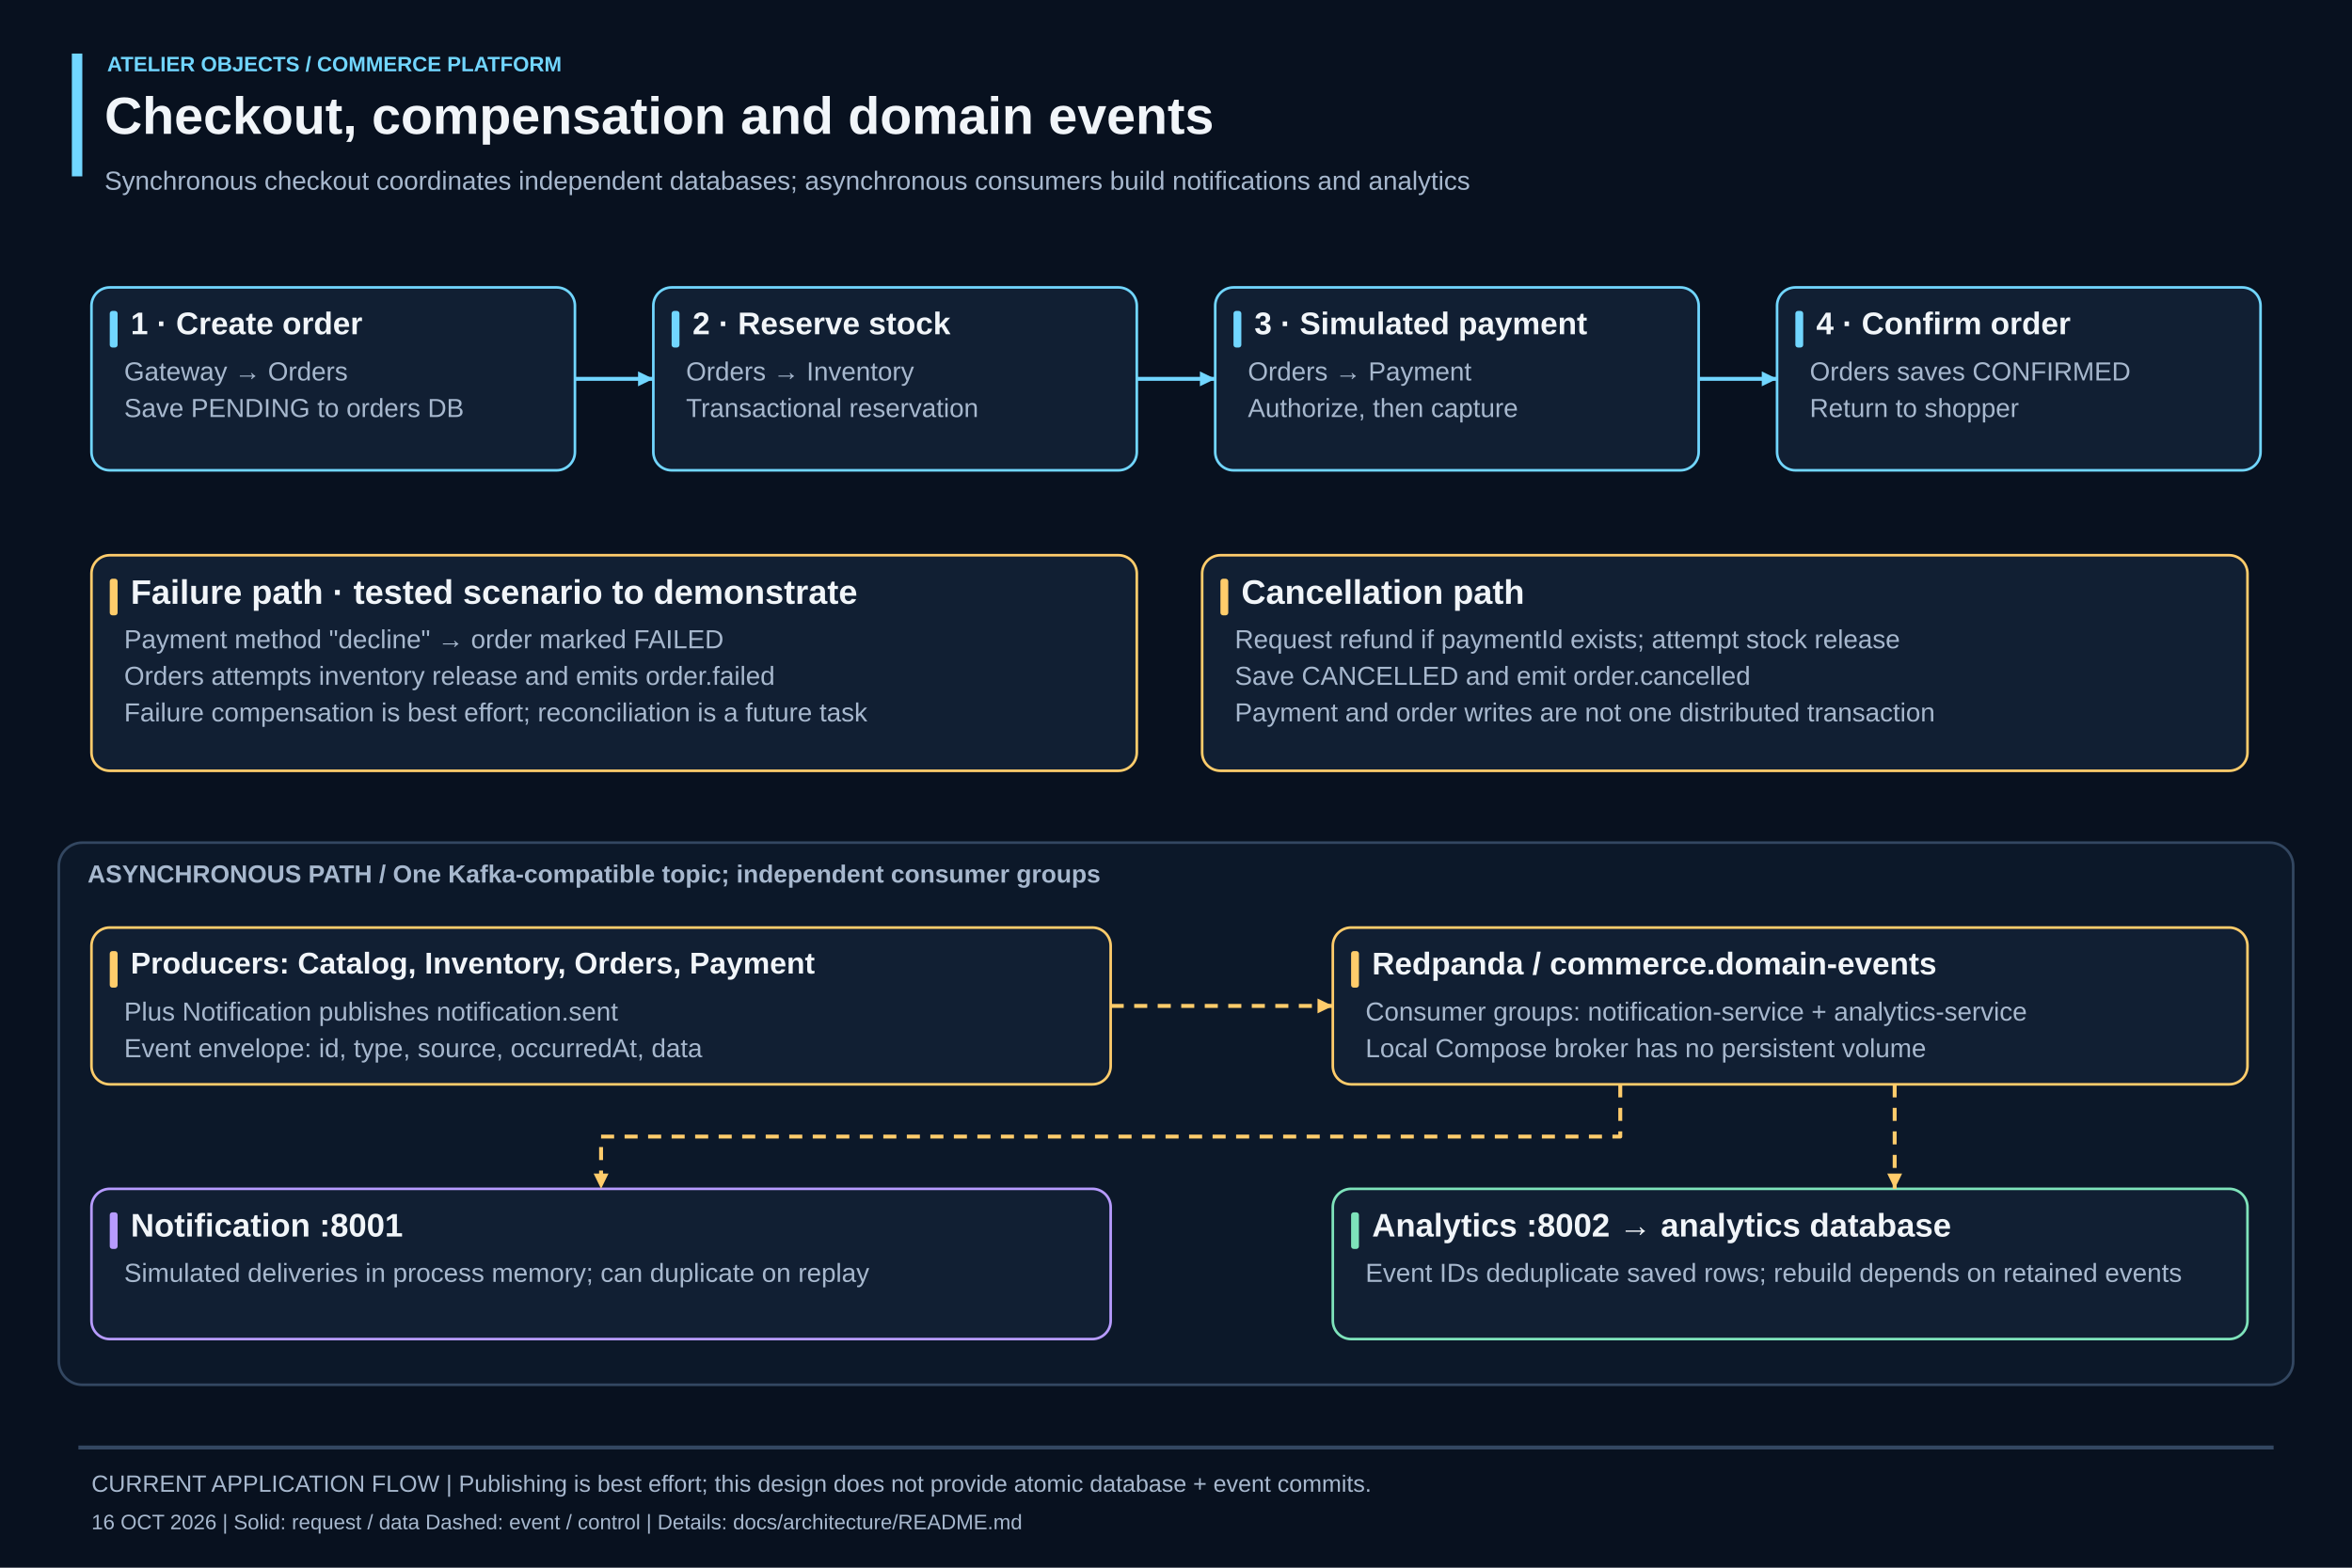
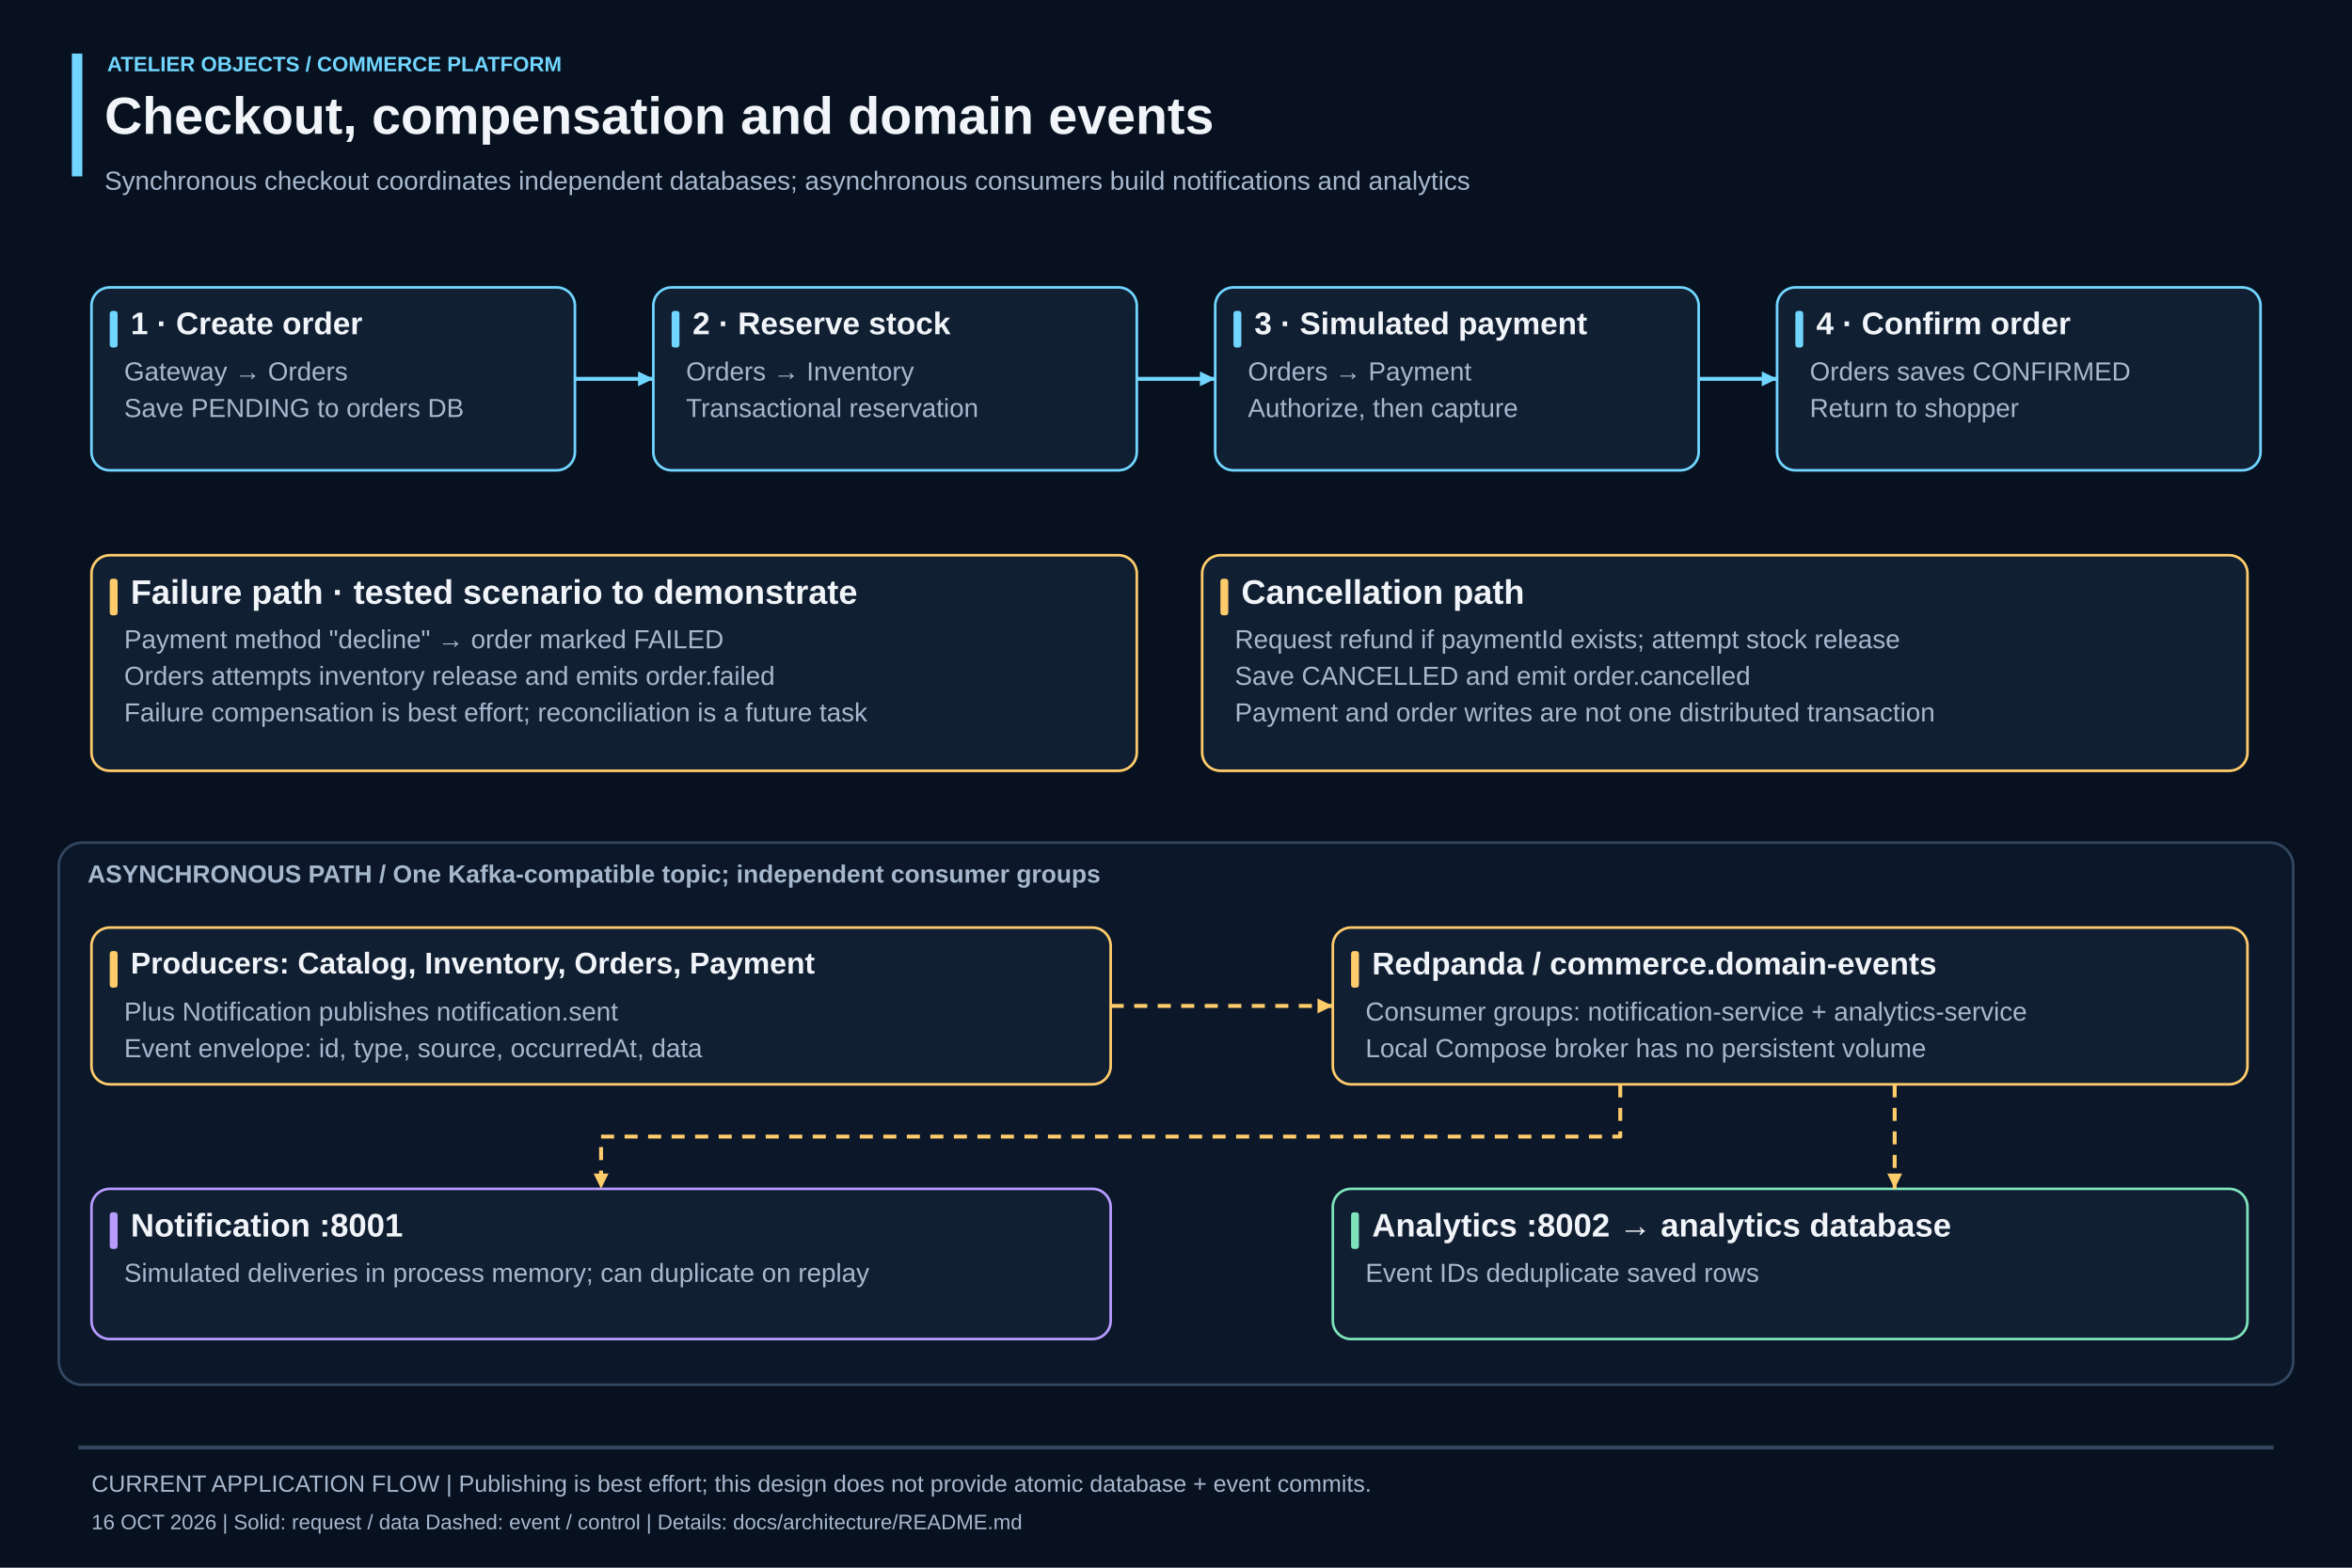
<svg xmlns="http://www.w3.org/2000/svg" width="1800" height="1200" viewBox="0 0 1800 1200" role="img" aria-labelledby="title desc">
  <rect width="1800" height="1200" fill="#08111f" />
  <rect x="56" y="42" width="6" height="92" rx="0" fill="#71d6ff" stroke="#71d6ff" stroke-width="2" />
  <text x="82" y="44" dominant-baseline="text-before-edge" font-family="Arial,DejaVu Sans,sans-serif" font-size="16" font-weight="700" fill="#71d6ff">ATELIER OBJECTS  /  COMMERCE PLATFORM</text>
  <text x="80" y="76" dominant-baseline="text-before-edge" font-family="Arial,DejaVu Sans,sans-serif" font-size="40" font-weight="700" fill="#f1f5f9">Checkout, compensation and domain events</text>
  <text x="80" y="132" dominant-baseline="text-before-edge" font-family="Arial,DejaVu Sans,sans-serif" font-size="20" font-weight="400" fill="#a7b8ce">Synchronous checkout coordinates independent databases; asynchronous consumers build notifications and analytics</text>
  <polyline points="60,1108 1740,1108" fill="none" stroke="#334761" stroke-width="3" stroke-linejoin="round" />
  <text x="70" y="1130" dominant-baseline="text-before-edge" font-family="Arial,DejaVu Sans,sans-serif" font-size="18" font-weight="400" fill="#a7b8ce">CURRENT APPLICATION FLOW  |  Publishing is best effort; this design does not provide atomic database + event commits.</text>
  <text x="70" y="1160" dominant-baseline="text-before-edge" font-family="Arial,DejaVu Sans,sans-serif" font-size="16" font-weight="400" fill="#a7b8ce">16 OCT 2026  |  Solid: request / data   Dashed: event / control   |  Details: docs/architecture/README.md</text>
  <rect x="70" y="220" width="370" height="140" rx="14" fill="#111f33" stroke="#71d6ff" stroke-width="2" />
  <rect x="85" y="239" width="4" height="26" rx="1" fill="#71d6ff" stroke="#71d6ff" stroke-width="2" />
  <text x="100" y="240" dominant-baseline="text-before-edge" font-family="Arial,DejaVu Sans,sans-serif" font-size="24" font-weight="700" fill="#f1f5f9">1 · Create order</text>
  <text x="95" y="278" dominant-baseline="text-before-edge" font-family="Arial,DejaVu Sans,sans-serif" font-size="20" font-weight="400" fill="#a7b8ce">Gateway → Orders</text>
  <text x="95" y="306" dominant-baseline="text-before-edge" font-family="Arial,DejaVu Sans,sans-serif" font-size="20" font-weight="400" fill="#a7b8ce">Save PENDING to orders DB</text>
  <rect x="500" y="220" width="370" height="140" rx="14" fill="#111f33" stroke="#71d6ff" stroke-width="2" />
  <rect x="515" y="239" width="4" height="26" rx="1" fill="#71d6ff" stroke="#71d6ff" stroke-width="2" />
  <text x="530" y="240" dominant-baseline="text-before-edge" font-family="Arial,DejaVu Sans,sans-serif" font-size="24" font-weight="700" fill="#f1f5f9">2 · Reserve stock</text>
  <text x="525" y="278" dominant-baseline="text-before-edge" font-family="Arial,DejaVu Sans,sans-serif" font-size="20" font-weight="400" fill="#a7b8ce">Orders → Inventory</text>
  <text x="525" y="306" dominant-baseline="text-before-edge" font-family="Arial,DejaVu Sans,sans-serif" font-size="20" font-weight="400" fill="#a7b8ce">Transactional reservation</text>
  <rect x="930" y="220" width="370" height="140" rx="14" fill="#111f33" stroke="#71d6ff" stroke-width="2" />
  <rect x="945" y="239" width="4" height="26" rx="1" fill="#71d6ff" stroke="#71d6ff" stroke-width="2" />
  <text x="960" y="240" dominant-baseline="text-before-edge" font-family="Arial,DejaVu Sans,sans-serif" font-size="24" font-weight="700" fill="#f1f5f9">3 · Simulated payment</text>
  <text x="955" y="278" dominant-baseline="text-before-edge" font-family="Arial,DejaVu Sans,sans-serif" font-size="20" font-weight="400" fill="#a7b8ce">Orders → Payment</text>
  <text x="955" y="306" dominant-baseline="text-before-edge" font-family="Arial,DejaVu Sans,sans-serif" font-size="20" font-weight="400" fill="#a7b8ce">Authorize, then capture</text>
  <rect x="1360" y="220" width="370" height="140" rx="14" fill="#111f33" stroke="#71d6ff" stroke-width="2" />
  <rect x="1375" y="239" width="4" height="26" rx="1" fill="#71d6ff" stroke="#71d6ff" stroke-width="2" />
  <text x="1390" y="240" dominant-baseline="text-before-edge" font-family="Arial,DejaVu Sans,sans-serif" font-size="24" font-weight="700" fill="#f1f5f9">4 · Confirm order</text>
  <text x="1385" y="278" dominant-baseline="text-before-edge" font-family="Arial,DejaVu Sans,sans-serif" font-size="20" font-weight="400" fill="#a7b8ce">Orders saves CONFIRMED</text>
  <text x="1385" y="306" dominant-baseline="text-before-edge" font-family="Arial,DejaVu Sans,sans-serif" font-size="20" font-weight="400" fill="#a7b8ce">Return to shopper</text>
  <polyline points="440,290 500,290" fill="none" stroke="#71d6ff" stroke-width="3" stroke-linejoin="round" />
  <polygon points="500.0,290.0 488.3,295.7 488.3,284.3" fill="#71d6ff" />
  <polyline points="870,290 930,290" fill="none" stroke="#71d6ff" stroke-width="3" stroke-linejoin="round" />
  <polygon points="930.0,290.0 918.3,295.7 918.3,284.3" fill="#71d6ff" />
  <polyline points="1300,290 1360,290" fill="none" stroke="#71d6ff" stroke-width="3" stroke-linejoin="round" />
  <polygon points="1360.0,290.0 1348.3,295.7 1348.3,284.3" fill="#71d6ff" />
  <rect x="70" y="425" width="800" height="165" rx="14" fill="#111f33" stroke="#ffcc6b" stroke-width="2" />
  <rect x="85" y="444" width="4" height="26" rx="1" fill="#ffcc6b" stroke="#ffcc6b" stroke-width="2" />
  <text x="100" y="445" dominant-baseline="text-before-edge" font-family="Arial,DejaVu Sans,sans-serif" font-size="26" font-weight="700" fill="#f1f5f9">Failure path · tested scenario to demonstrate</text>
  <text x="95" y="483" dominant-baseline="text-before-edge" font-family="Arial,DejaVu Sans,sans-serif" font-size="20" font-weight="400" fill="#a7b8ce">Payment method "decline" → order marked FAILED</text>
  <text x="95" y="511" dominant-baseline="text-before-edge" font-family="Arial,DejaVu Sans,sans-serif" font-size="20" font-weight="400" fill="#a7b8ce">Orders attempts inventory release and emits order.failed</text>
  <text x="95" y="539" dominant-baseline="text-before-edge" font-family="Arial,DejaVu Sans,sans-serif" font-size="20" font-weight="400" fill="#a7b8ce">Failure compensation is best effort; reconciliation is a future task</text>
  <rect x="920" y="425" width="800" height="165" rx="14" fill="#111f33" stroke="#ffcc6b" stroke-width="2" />
  <rect x="935" y="444" width="4" height="26" rx="1" fill="#ffcc6b" stroke="#ffcc6b" stroke-width="2" />
  <text x="950" y="445" dominant-baseline="text-before-edge" font-family="Arial,DejaVu Sans,sans-serif" font-size="26" font-weight="700" fill="#f1f5f9">Cancellation path</text>
  <text x="945" y="483" dominant-baseline="text-before-edge" font-family="Arial,DejaVu Sans,sans-serif" font-size="20" font-weight="400" fill="#a7b8ce">Request refund if paymentId exists; attempt stock release</text>
  <text x="945" y="511" dominant-baseline="text-before-edge" font-family="Arial,DejaVu Sans,sans-serif" font-size="20" font-weight="400" fill="#a7b8ce">Save CANCELLED and emit order.cancelled</text>
  <text x="945" y="539" dominant-baseline="text-before-edge" font-family="Arial,DejaVu Sans,sans-serif" font-size="20" font-weight="400" fill="#a7b8ce">Payment and order writes are not one distributed transaction</text>
  <rect x="45" y="645" width="1710" height="415" rx="18" fill="#0c1829" stroke="#334761" stroke-width="2" />
  <text x="67" y="663" dominant-baseline="text-before-edge" font-family="Arial,DejaVu Sans,sans-serif" font-size="19" font-weight="700" fill="#a7b8ce">ASYNCHRONOUS PATH  /  One Kafka-compatible topic; independent consumer groups</text>
  <rect x="70" y="710" width="780" height="120" rx="14" fill="#111f33" stroke="#ffcc6b" stroke-width="2" />
  <rect x="85" y="729" width="4" height="26" rx="1" fill="#ffcc6b" stroke="#ffcc6b" stroke-width="2" />
  <text x="100" y="730" dominant-baseline="text-before-edge" font-family="Arial,DejaVu Sans,sans-serif" font-size="23" font-weight="700" fill="#f1f5f9">Producers: Catalog, Inventory, Orders, Payment</text>
  <text x="95" y="768" dominant-baseline="text-before-edge" font-family="Arial,DejaVu Sans,sans-serif" font-size="20" font-weight="400" fill="#a7b8ce">Plus Notification publishes notification.sent</text>
  <text x="95" y="796" dominant-baseline="text-before-edge" font-family="Arial,DejaVu Sans,sans-serif" font-size="20" font-weight="400" fill="#a7b8ce">Event envelope: id, type, source, occurredAt, data</text>
  <rect x="1020" y="710" width="700" height="120" rx="14" fill="#111f33" stroke="#ffcc6b" stroke-width="2" />
  <rect x="1035" y="729" width="4" height="26" rx="1" fill="#ffcc6b" stroke="#ffcc6b" stroke-width="2" />
  <text x="1050" y="730" dominant-baseline="text-before-edge" font-family="Arial,DejaVu Sans,sans-serif" font-size="24" font-weight="700" fill="#f1f5f9">Redpanda / commerce.domain-events</text>
  <text x="1045" y="768" dominant-baseline="text-before-edge" font-family="Arial,DejaVu Sans,sans-serif" font-size="20" font-weight="400" fill="#a7b8ce">Consumer groups: notification-service + analytics-service</text>
  <text x="1045" y="796" dominant-baseline="text-before-edge" font-family="Arial,DejaVu Sans,sans-serif" font-size="20" font-weight="400" fill="#a7b8ce">Local Compose broker has no persistent volume</text>
  <polyline points="850,770 1020,770" fill="none" stroke="#ffcc6b" stroke-width="3" stroke-linejoin="round" stroke-dasharray="10 8" />
  <polygon points="1020.0,770.0 1008.3,775.7 1008.3,764.3" fill="#ffcc6b" />
  <rect x="70" y="910" width="780" height="115" rx="14" fill="#111f33" stroke="#b79bff" stroke-width="2" />
  <rect x="85" y="929" width="4" height="26" rx="1" fill="#b79bff" stroke="#b79bff" stroke-width="2" />
  <text x="100" y="930" dominant-baseline="text-before-edge" font-family="Arial,DejaVu Sans,sans-serif" font-size="25" font-weight="700" fill="#f1f5f9">Notification :8001</text>
  <text x="95" y="968" dominant-baseline="text-before-edge" font-family="Arial,DejaVu Sans,sans-serif" font-size="20" font-weight="400" fill="#a7b8ce">Simulated deliveries in process memory; can duplicate on replay</text>
  <rect x="1020" y="910" width="700" height="115" rx="14" fill="#111f33" stroke="#7ee3bb" stroke-width="2" />
  <rect x="1035" y="929" width="4" height="26" rx="1" fill="#7ee3bb" stroke="#7ee3bb" stroke-width="2" />
  <text x="1050" y="930" dominant-baseline="text-before-edge" font-family="Arial,DejaVu Sans,sans-serif" font-size="25" font-weight="700" fill="#f1f5f9">Analytics :8002 → analytics database</text>
-   <text x="1045" y="968" dominant-baseline="text-before-edge" font-family="Arial,DejaVu Sans,sans-serif" font-size="20" font-weight="400" fill="#a7b8ce">Event IDs deduplicate saved rows; rebuild depends on retained events</text>
+   <text x="1045" y="968" dominant-baseline="text-before-edge" font-family="Arial,DejaVu Sans,sans-serif" font-size="20" font-weight="400" fill="#a7b8ce">Event IDs deduplicate saved rows</text>
  <polyline points="1240,830 1240,870 460,870 460,910" fill="none" stroke="#ffcc6b" stroke-width="3" stroke-linejoin="round" stroke-dasharray="10 8" />
  <polygon points="460.0,910.0 454.3,898.3 465.7,898.3" fill="#ffcc6b" />
  <polyline points="1450,830 1450,910" fill="none" stroke="#ffcc6b" stroke-width="3" stroke-linejoin="round" stroke-dasharray="10 8" />
  <polygon points="1450.0,910.0 1444.3,898.3 1455.7,898.3" fill="#ffcc6b" />
</svg>
